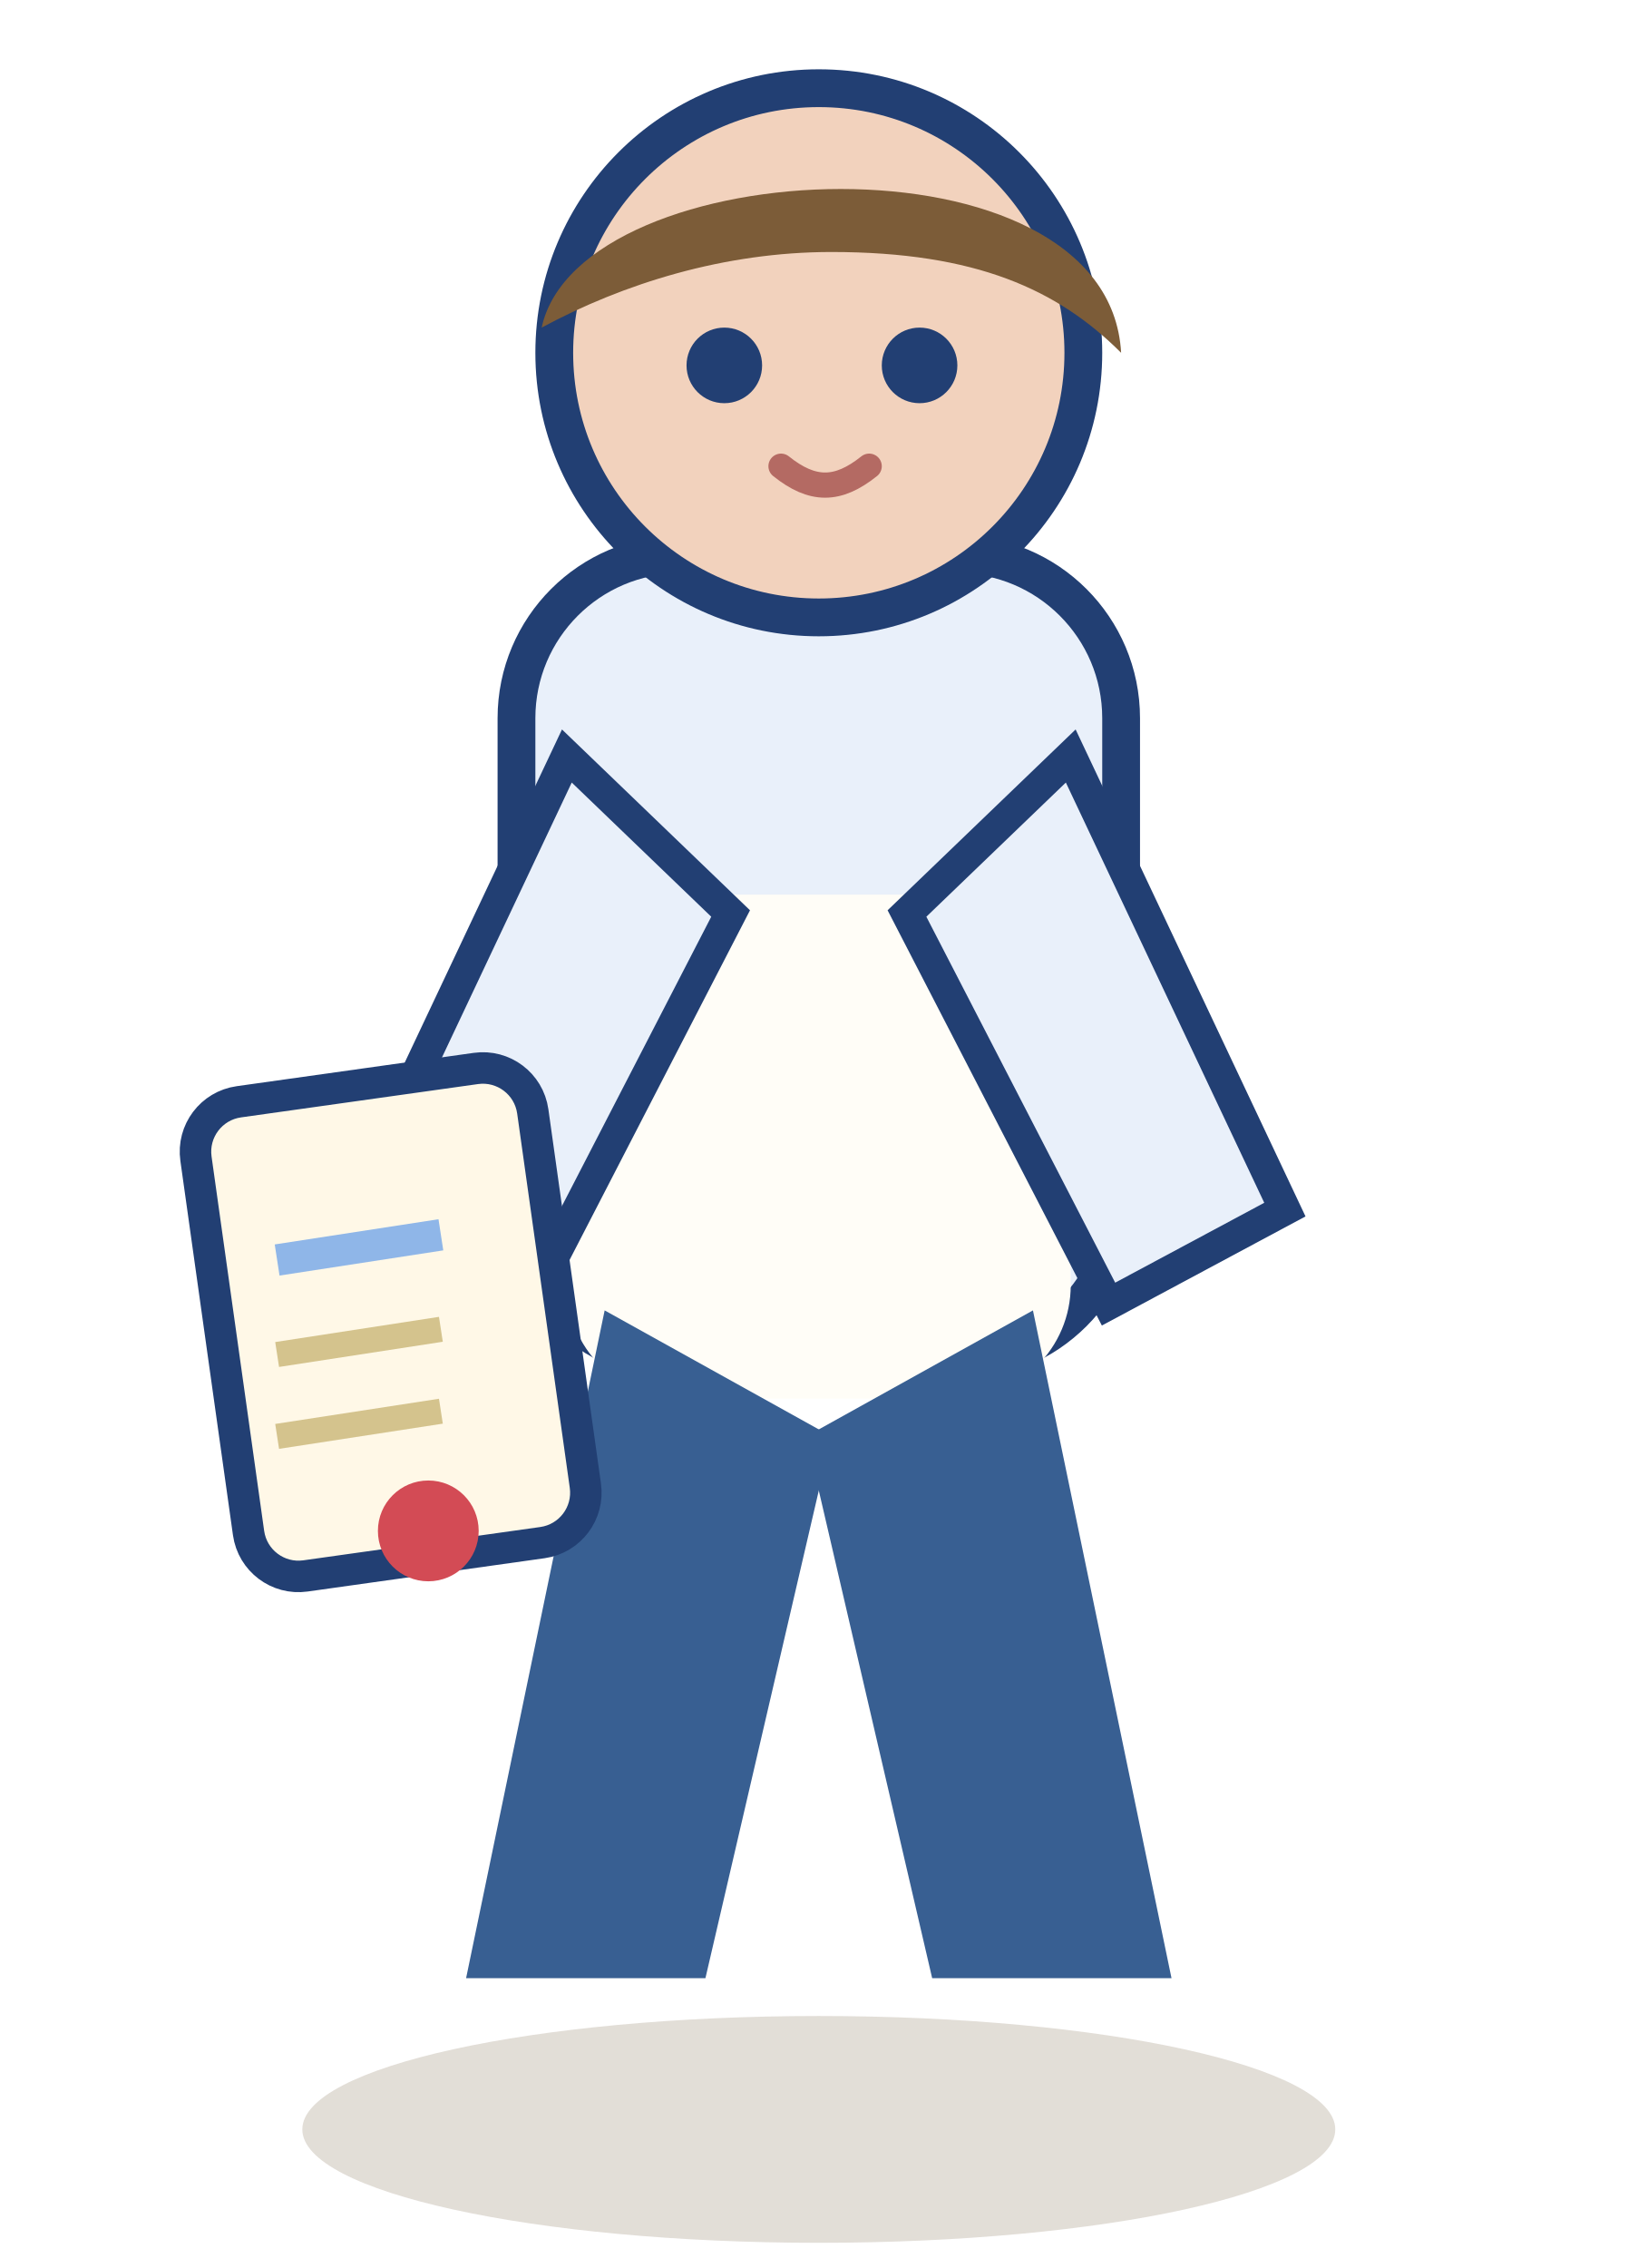
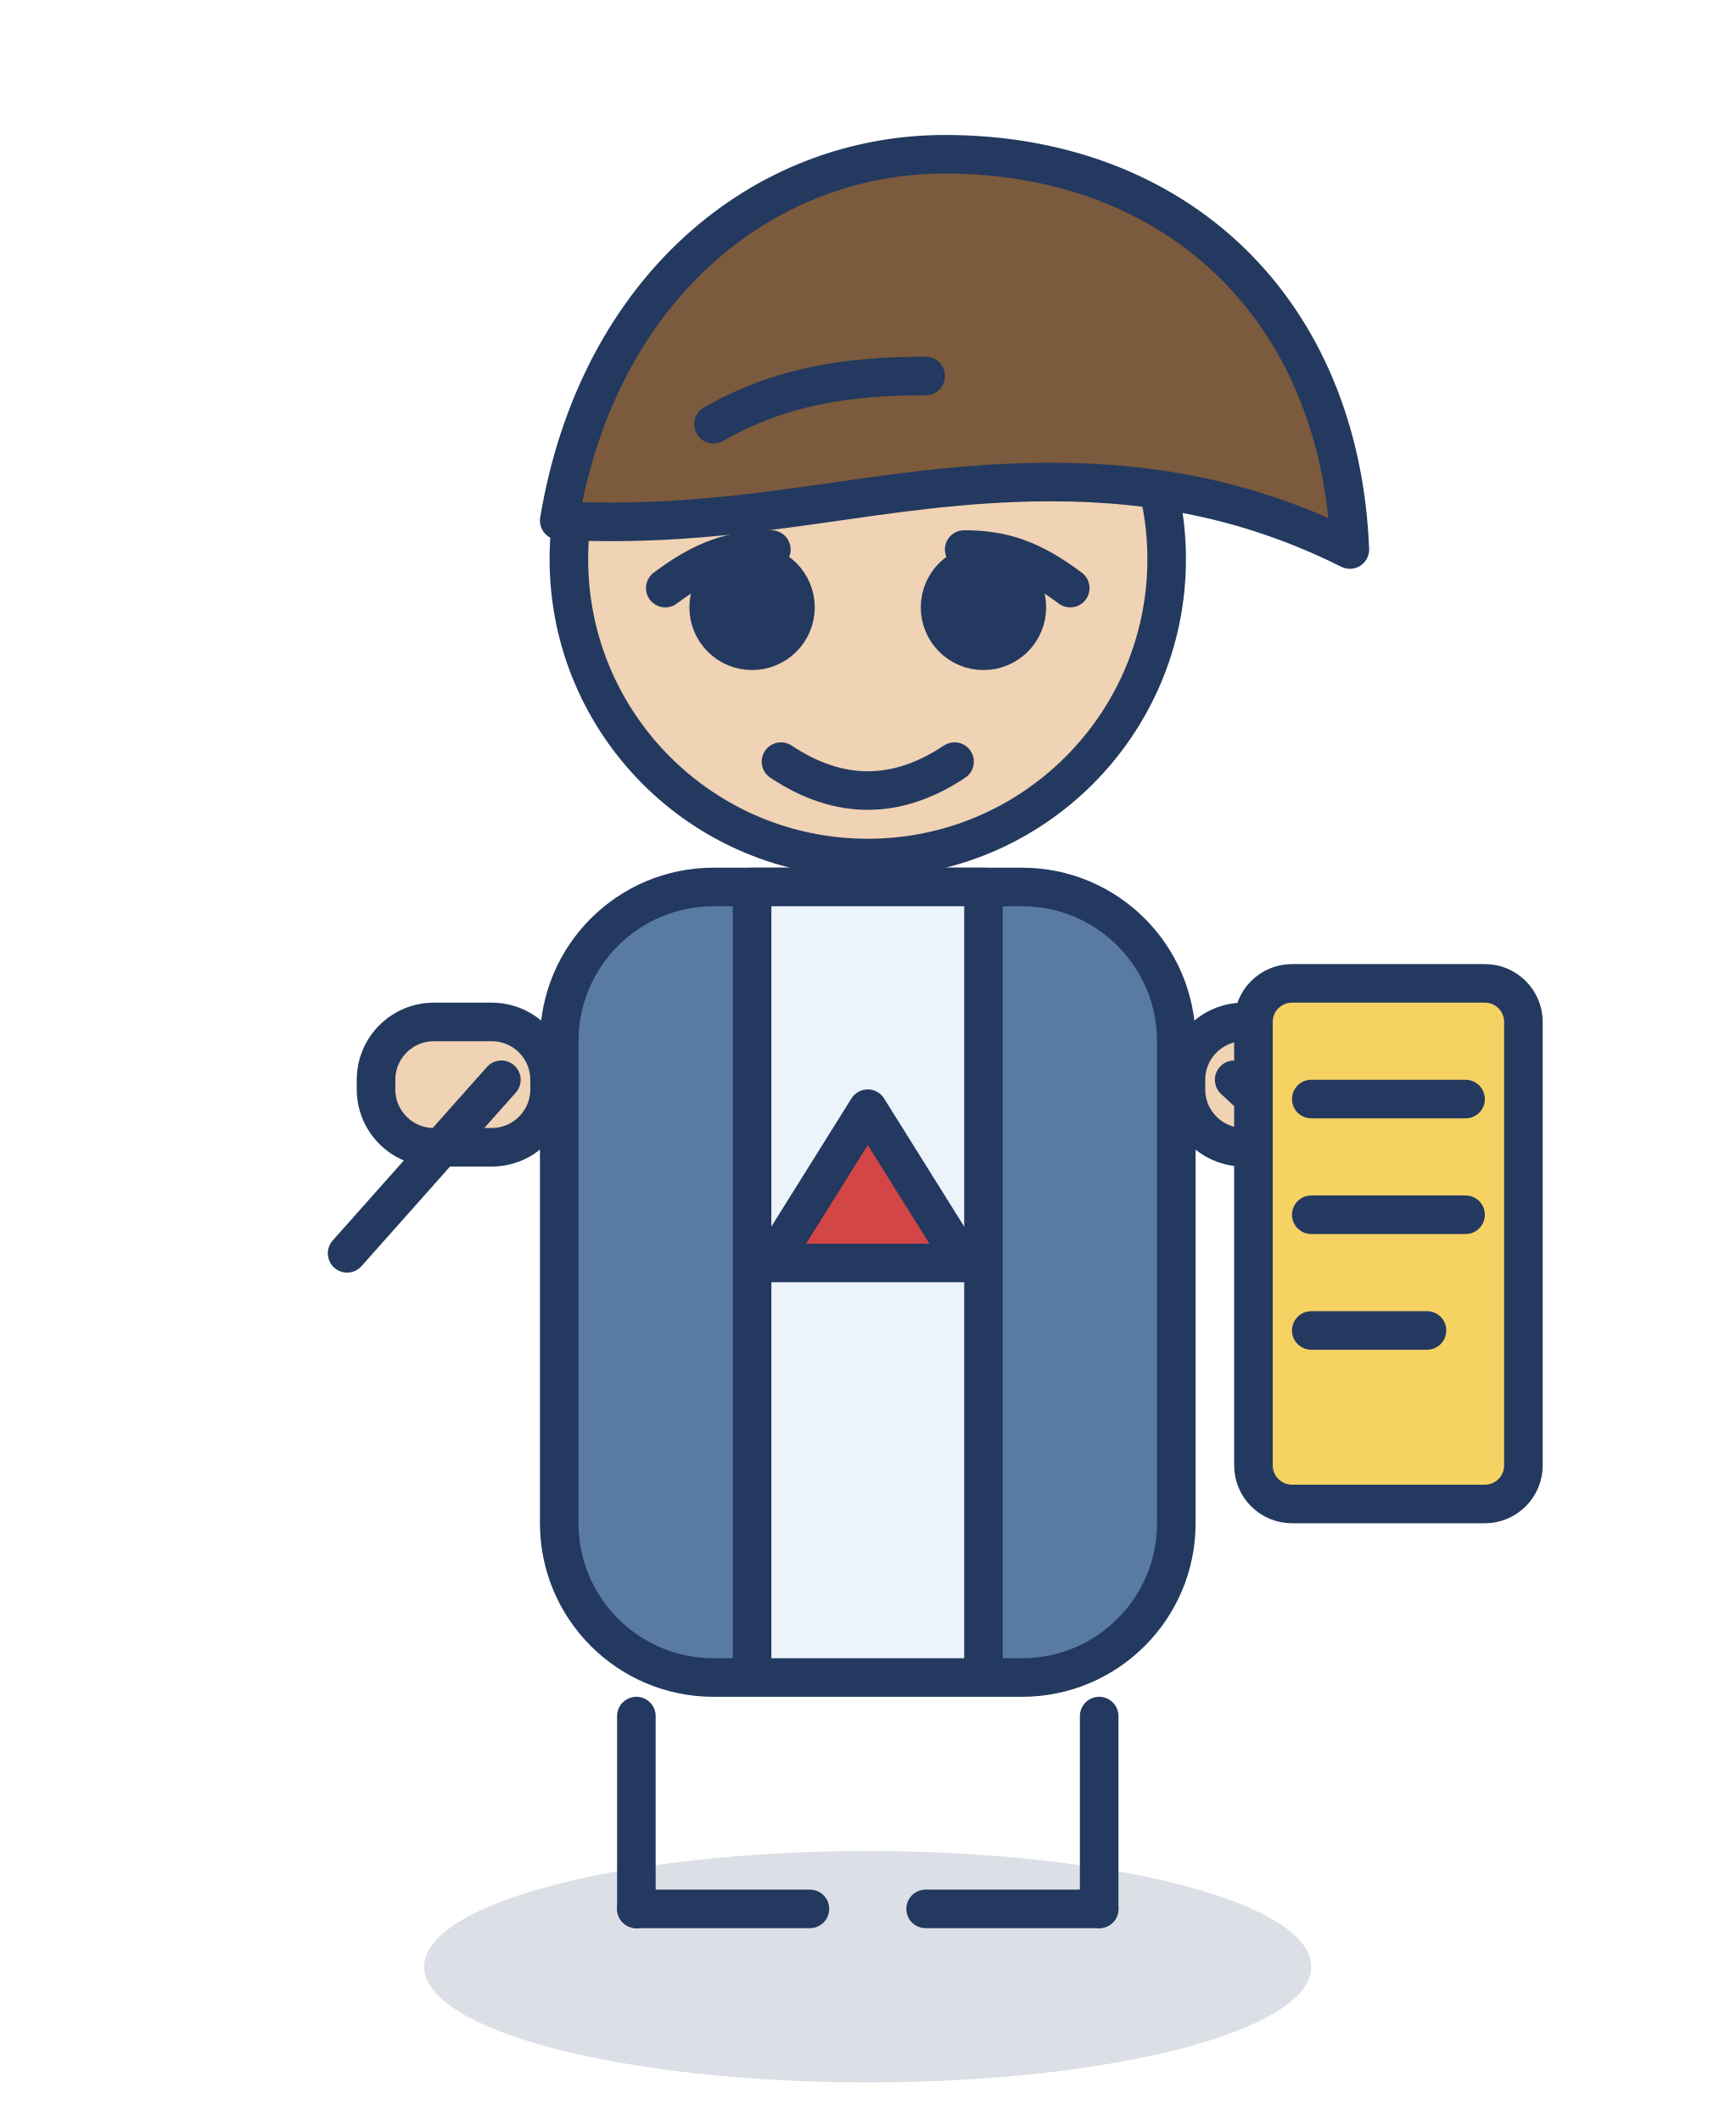
- <svg xmlns="http://www.w3.org/2000/svg" viewBox="0 0 260 360">
-   <ellipse cx="130" cy="338" rx="82" ry="18" fill="#6e5838" opacity=".2" />
-   <rect x="82" y="88" width="96" height="128" rx="26" fill="#e9f0fa" stroke="#223f73" stroke-width="6" />
-   <rect x="90" y="142" width="80" height="80" rx="18" fill="#fffdf7" />
-   <path d="M96 208l-22 106h38l20-86z" fill="#385f92" />
-   <path d="M164 208l22 106h-38l-20-86z" fill="#385f92" />
-   <path d="M90 120l-34 72 28 15 32-62z" fill="#e9f0fa" stroke="#223f73" stroke-width="5" />
-   <path d="M170 120l34 72-28 15-32-62z" fill="#e9f0fa" stroke="#223f73" stroke-width="5" />
-   <circle cx="130" cy="56" r="42" fill="#f2d2bd" stroke="#223f73" stroke-width="6" />
-   <path d="M86 52c6-28 90-32 92 4-10-10-23-16-46-16-17 0-33 5-46 12z" fill="#7c5c38" />
-   <circle cx="115" cy="58" r="6" fill="#223f73" />
-   <circle cx="146" cy="58" r="6" fill="#223f73" />
-   <path d="M124 74c5 4 9 4 14 0" stroke="#b46a63" stroke-width="4" fill="none" stroke-linecap="round" />
-   <rect x="30" y="176" width="54" height="76" rx="8" fill="#fff8e7" stroke="#223f73" stroke-width="5" transform="rotate(-8 30 176)" />
-   <line x1="44" y1="200" x2="70" y2="196" stroke="#8fb6e8" stroke-width="5" />
-   <line x1="44" y1="215" x2="70" y2="211" stroke="#d4c38d" stroke-width="4" />
-   <line x1="44" y1="228" x2="70" y2="224" stroke="#d4c38d" stroke-width="4" />
-   <circle cx="68" cy="243" r="8" fill="#d34b55" />
+ <svg xmlns="http://www.w3.org/2000/svg" viewBox="0 0 180 220">
+   <ellipse cx="90" cy="204" rx="46" ry="12" fill="rgba(36,57,95,0.16)" />
+   <g stroke="#23395f" stroke-width="4" stroke-linecap="round" stroke-linejoin="round">
+     <rect x="58" y="92" width="64" height="82" rx="16" fill="#597ba3" />
+     <path d="M78 92h24v82H78z" fill="#edf3fb" />
+     <path d="M90 115l-10 16h20z" fill="#d34646" />
+     <path d="M66 178v20M114 178v20" fill="none" />
+     <path d="M66 198h18M96 198h18" fill="none" />
+     <circle cx="90" cy="58" r="31" fill="#f0d2b4" />
+     <path d="M58 54c4-24 21-38 40-38 24 0 41 16 42 41-10-5-20-7-31-7-18 0-31 5-51 4z" fill="#7b5a3d" />
+     <path d="M69 61c4-3 7-4 11-4M100 57c4 0 7 1 11 4" fill="none" />
+     <circle cx="78" cy="63" r="4.5" fill="#23395f" />
+     <circle cx="102" cy="63" r="4.5" fill="#23395f" />
+     <path d="M81 79c6 4 12 4 18 0" fill="none" />
+     <rect x="39" y="106" width="18" height="13" rx="6" fill="#f0d2b4" />
+     <rect x="123" y="106" width="18" height="13" rx="6" fill="#f0d2b4" />
+     <path d="M52 112l-16 18" fill="none" />
+     <path d="M128 112l15 14" fill="none" />
+     <rect x="130" y="102" width="28" height="54" rx="4" fill="#f6d263" />
+     <path d="M136 114h16M136 126h16M136 138h12" fill="none" />
+     <path d="M74 44c7-4 14-5 22-5" fill="none" />
+   </g>
</svg>
